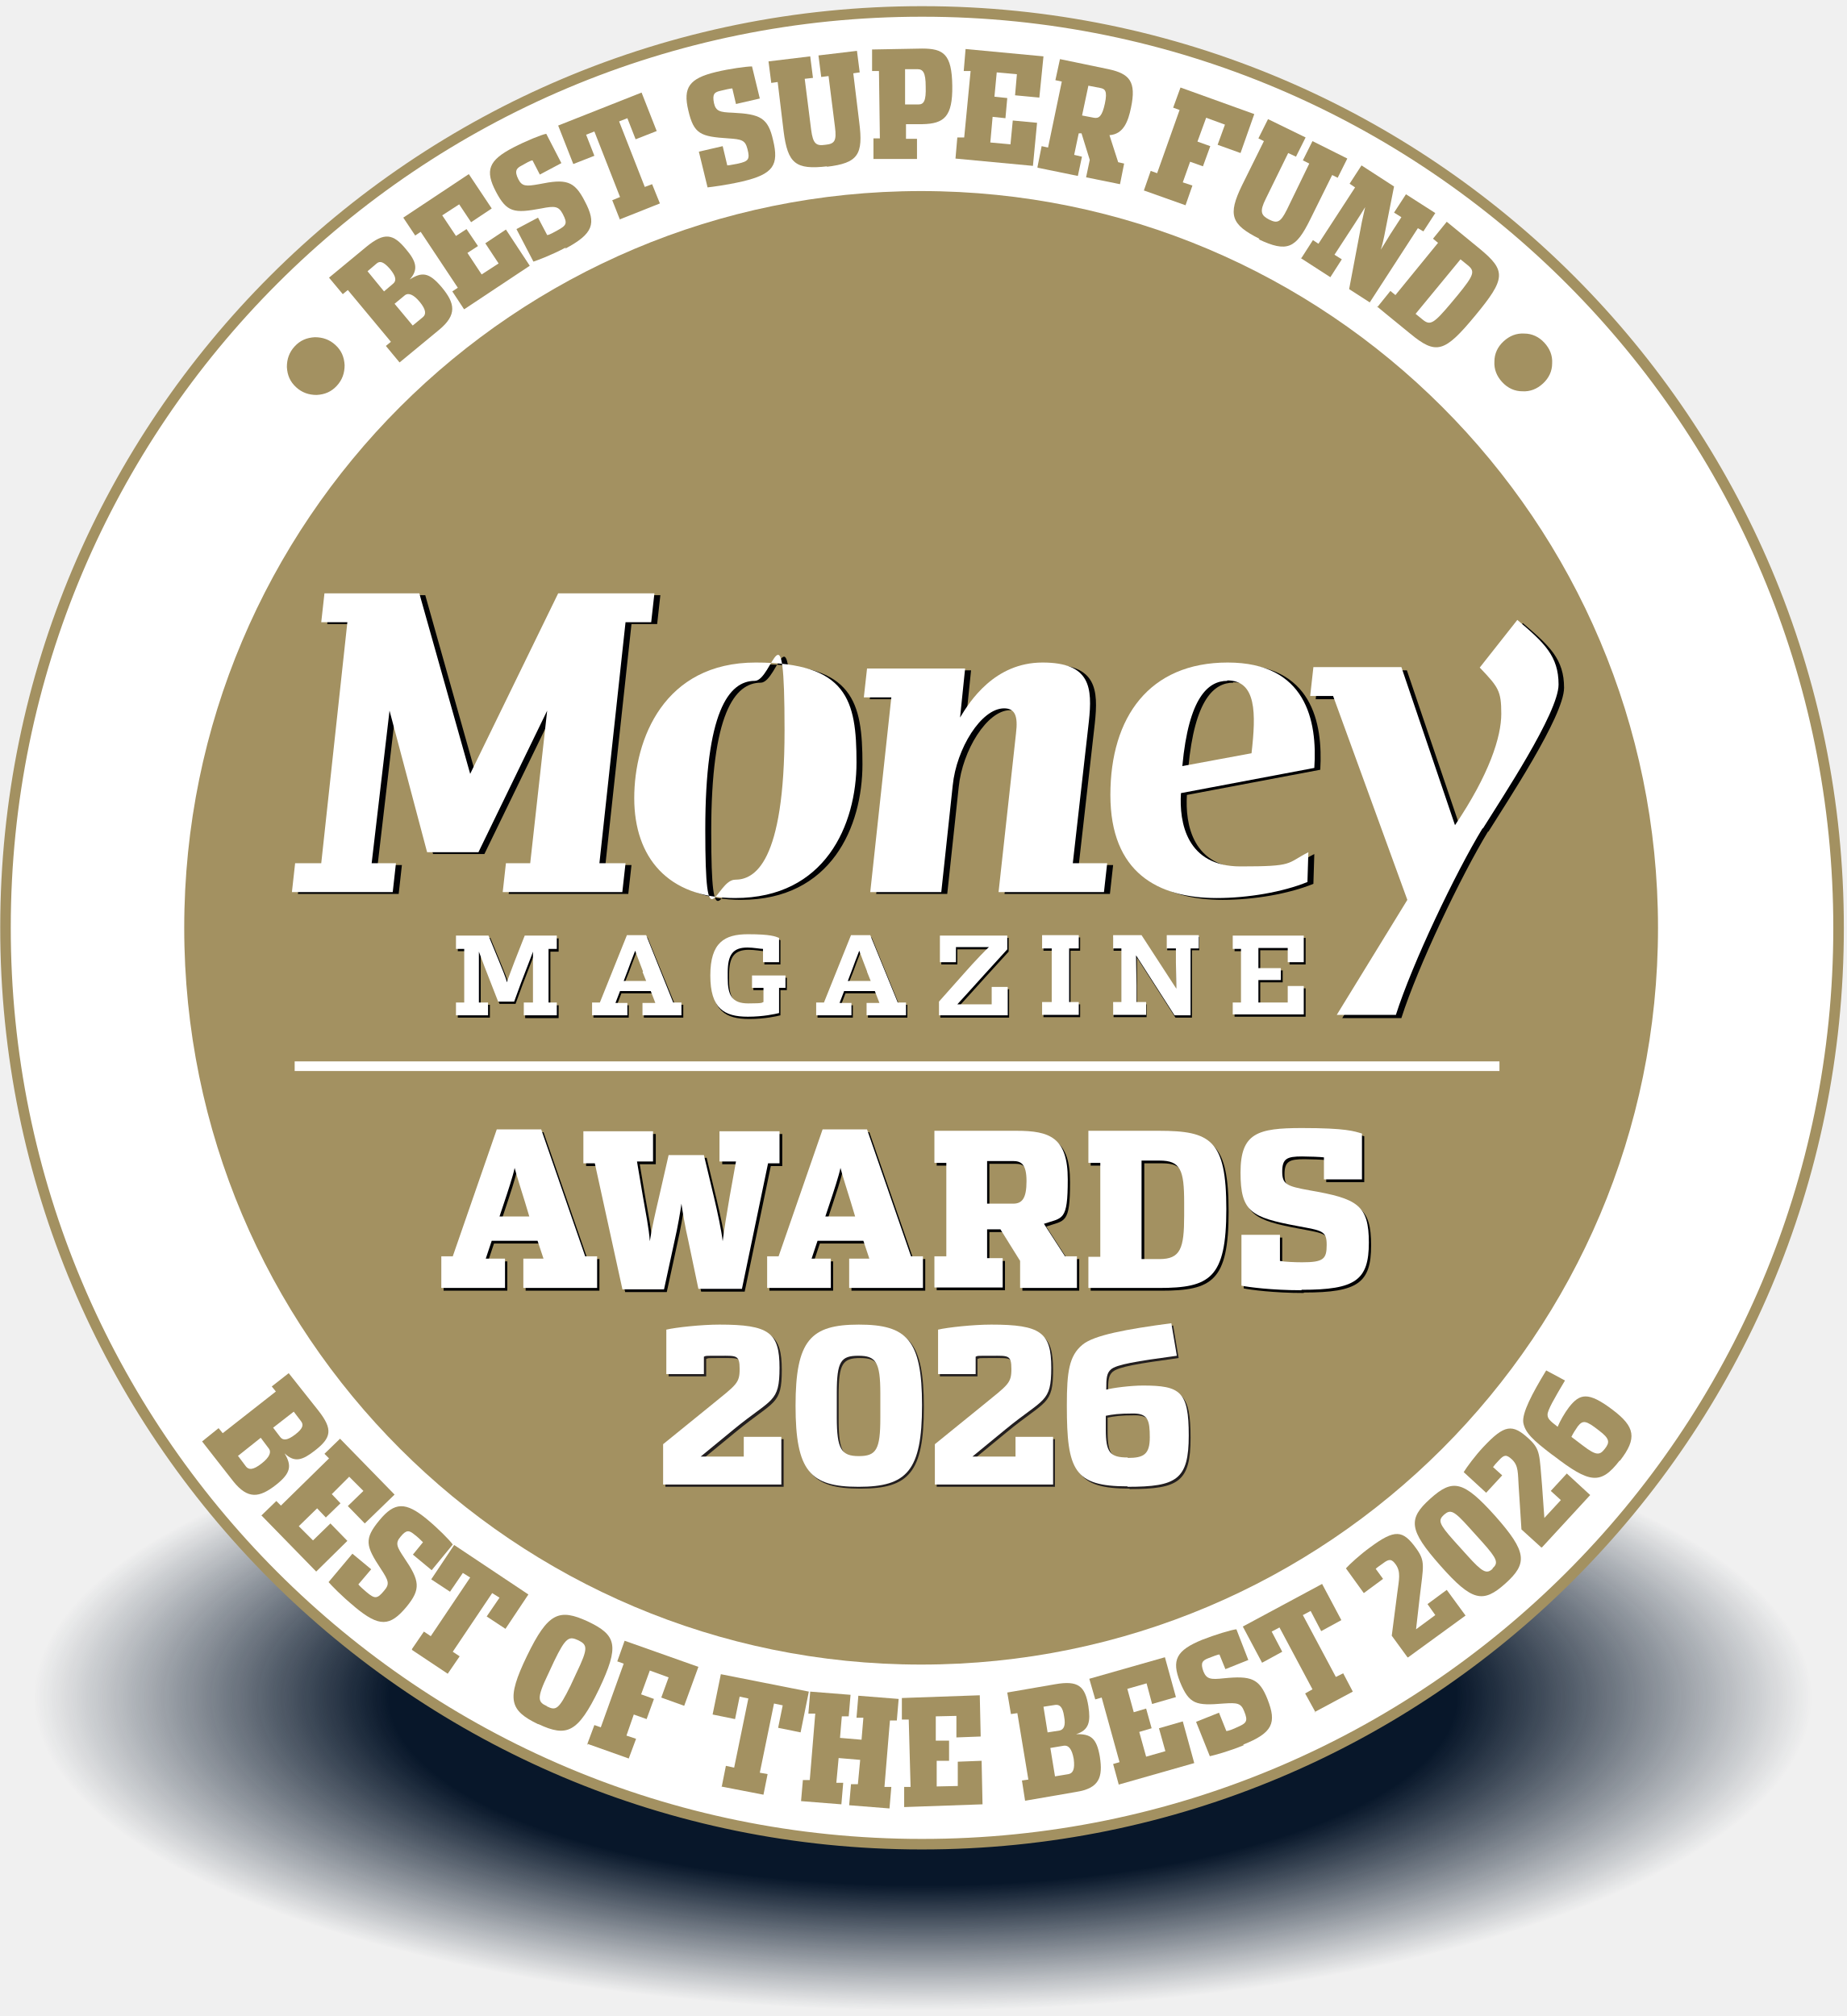
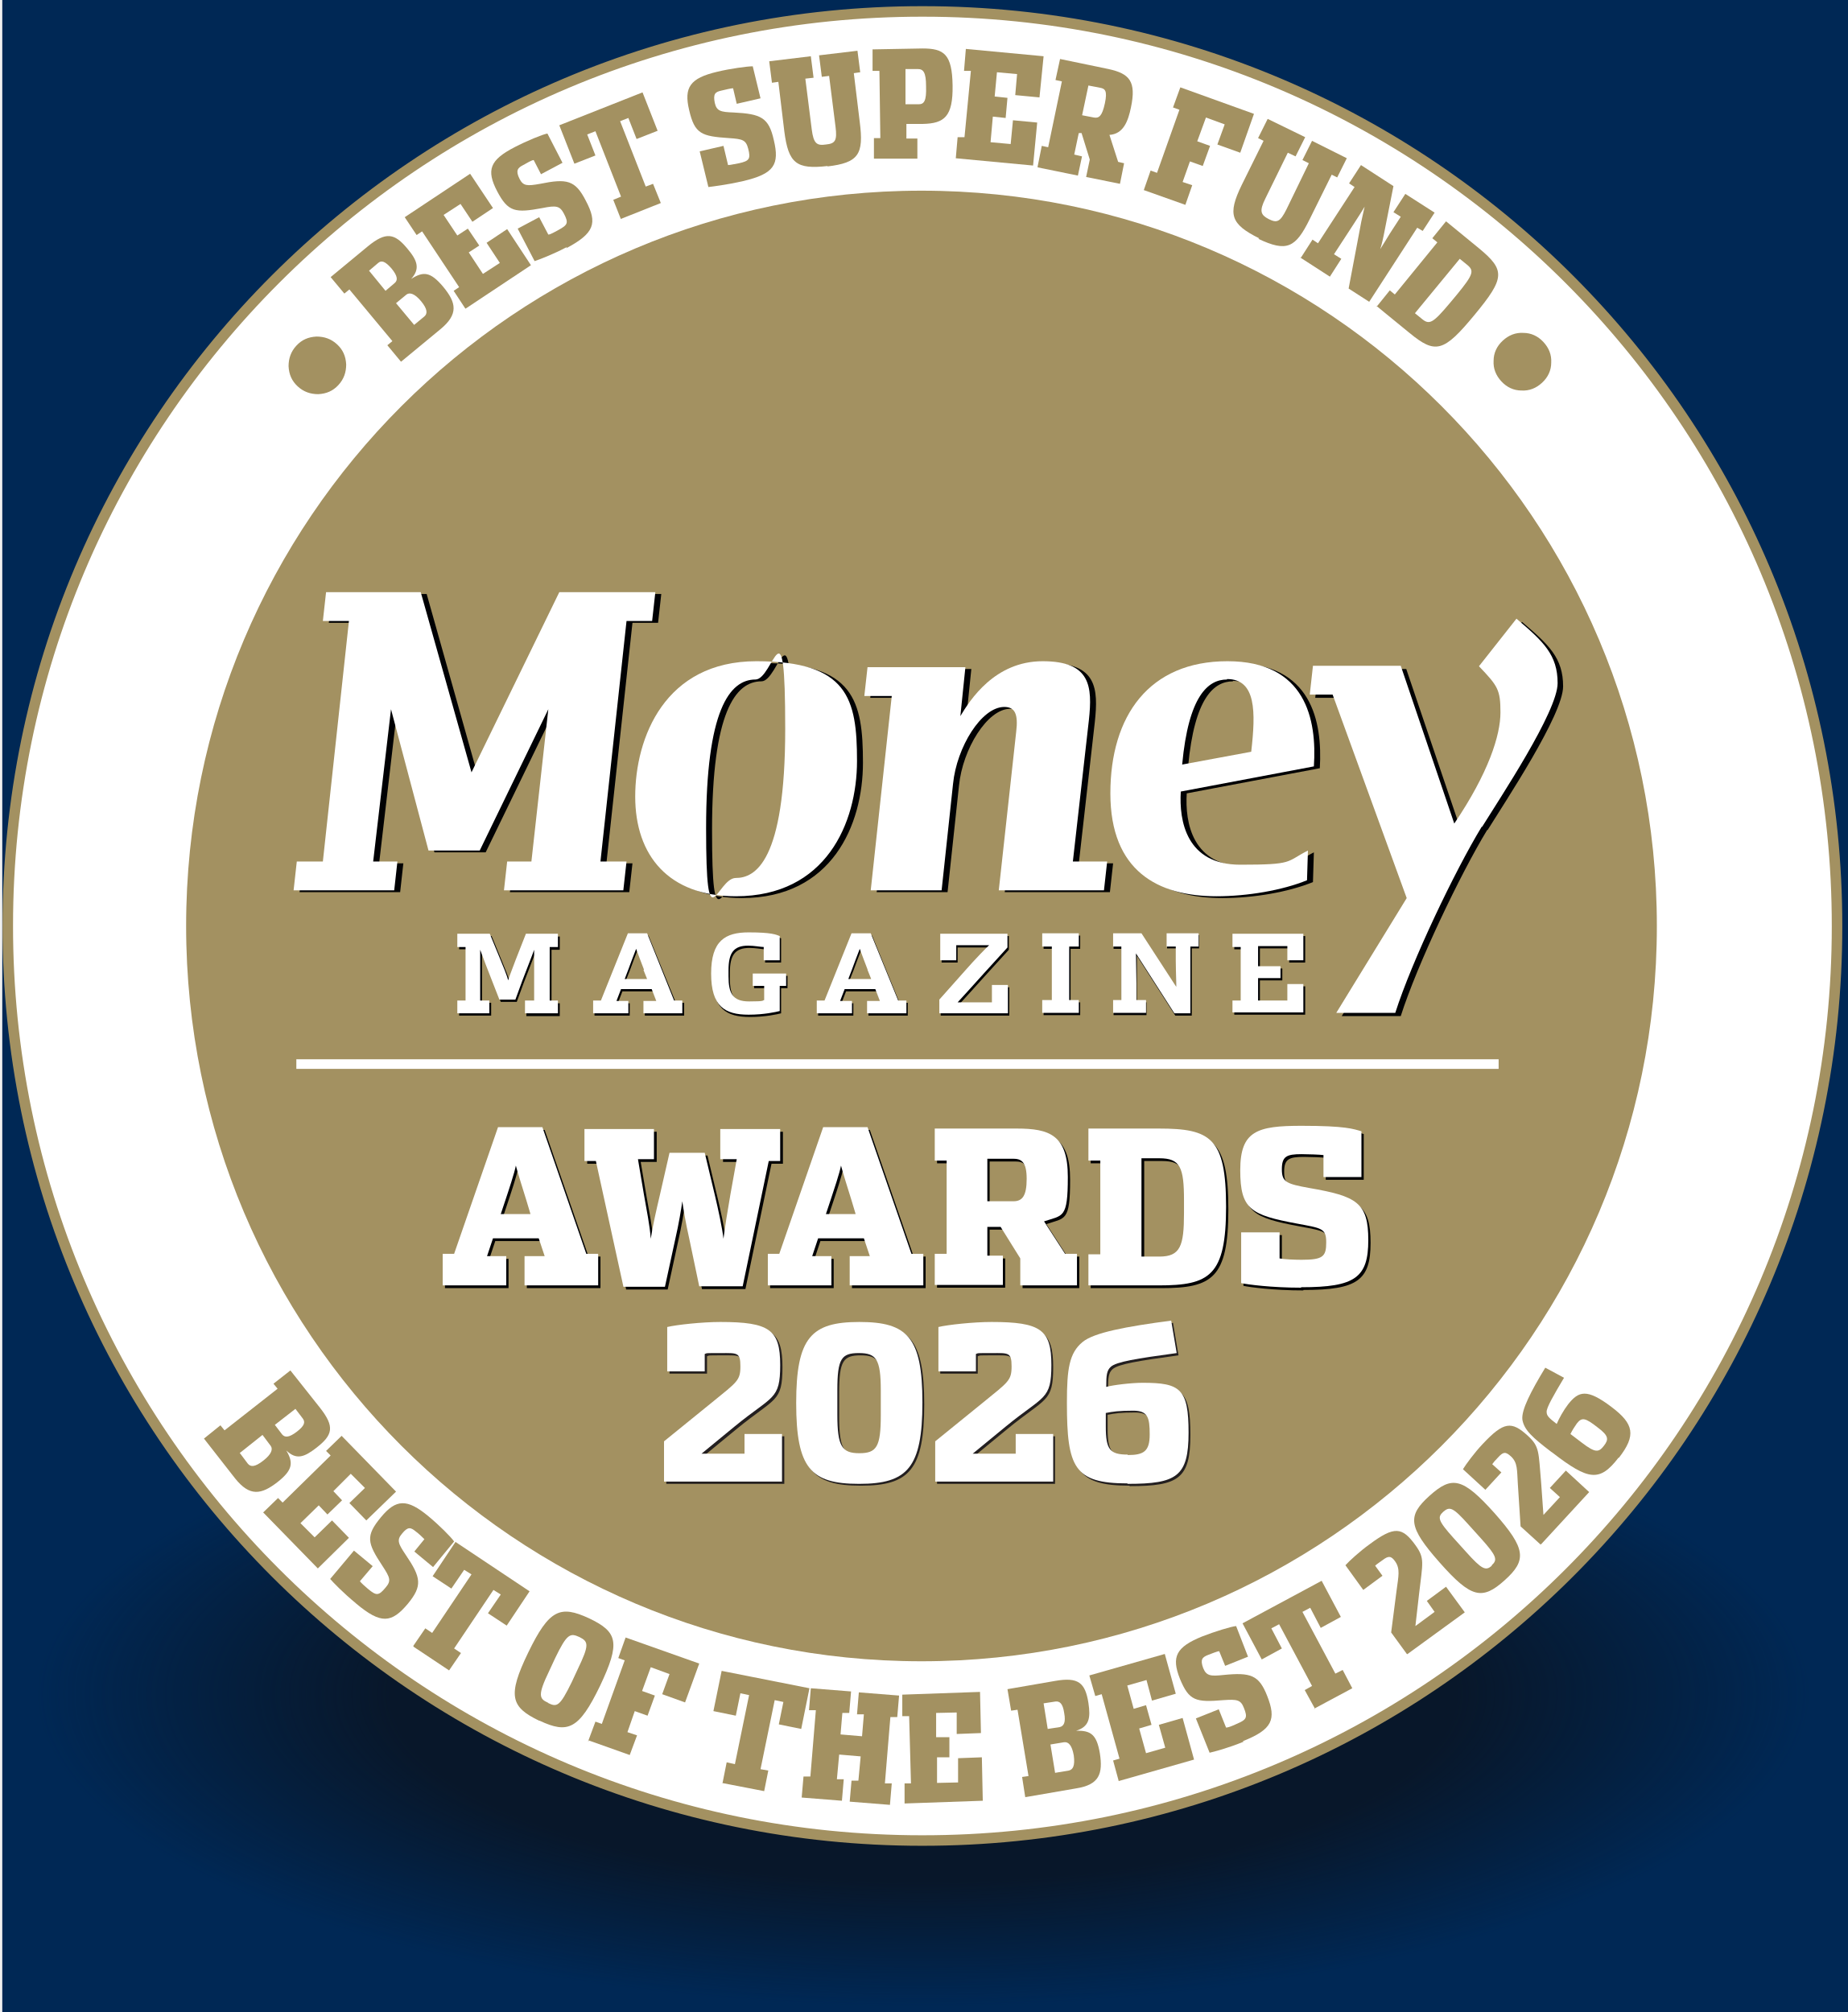
- <svg xmlns="http://www.w3.org/2000/svg" width="403" height="440" viewBox="0 0 403 440" fill="none">
-   <style>
-     /* Animate the element */
-     #iconshine {
-       transform: translate(0 0);
-       animation: moveIt 0.8s forwards;
-       animation-delay: 1s; /* wait 4 seconds before starting */
-     }
- 
-     @keyframes moveIt {
-       to {
-         transform: translate(400px, -400px);
-       }
-     }
-   </style>
+ <svg xmlns="http://www.w3.org/2000/svg" width="404" height="440" viewBox="0 0 403 440" fill="none">
  <defs>
    <radialGradient id="radial-gradient" cx="2.8" cy="25.5" fx="2.8" fy="25.5" r="1.8" gradientTransform="translate(-101 -598.5) scale(108 38)" gradientUnits="userSpaceOnUse">
      <stop offset=".6" stop-color="#08172a" />
      <stop offset="1" stop-color="#08172a" stop-opacity="0" />
    </radialGradient>
    <linearGradient id="shadow-gradient" x1="-316.9" y1="560.9" x2="-135" y2="560.9" gradientTransform="translate(227.1 -136.7)" gradientUnits="userSpaceOnUse">
      <stop offset=".1" stop-color="#fff" stop-opacity="0" />
      <stop offset=".5" stop-color="#fff" stop-opacity=".8" />
      <stop offset=".6" stop-color="#fff" stop-opacity=".8" />
      <stop offset=".9" stop-color="#fff" stop-opacity="0" />
    </linearGradient>
    <clipPath id="circleClip">
      <circle cx="200" cy="200" r="200" />
    </clipPath>
+     <mask id="icon01circleMask">
+       <rect width="200" height="200" fill="black" />
+       <circle cx="200" cy="200" r="198" fill="white" />
+     </mask>
  </defs>
+   <rect width="404" height="440" fill="#002855" />
  <g id="Shadow">
    <ellipse cx="199.6" cy="371.1" rx="199.6" ry="70.2" fill="url(#radial-gradient)" stroke-width="0" />
  </g>
  <path d="M401.2,202.6c0,110.5-89.6,200-200.1,199.9C90.6,402.5,1.1,312.9,1.2,202.4c0-110.5,89.6-200,200.1-199.9,110.5,0,200,89.7,199.9,200.1Z" fill="#fff" stroke="#a39161" stroke-width="2.3" />
  <path d="M361.8,202.5c0,88.8-72,160.8-160.8,160.8S40.2,291.3,40.2,202.5,112.2,41.7,201,41.7s160.8,72,160.8,160.8h0Z" fill="#a39161" stroke-width="0" />
  <path d="M64.3,232.7h262.9" fill="none" stroke="#fff" stroke-width="2.1" />
  <path d="M107.8,271.4l-1.3,3.9h4.2v6.4h-13.9v-6.9h2.5l9.6-27.7h9.7l9.6,27.7h2.6v6.9h-16.1v-6.4h4.4l-1.3-3.9h-10ZM116,266.1l-.9-3c-.7-2.3-1.9-6-2.3-7.6-.3,1.6-1.6,5.5-2.3,7.6l-1,3h6.5Z" fill="#000104" stroke-width="0" />
  <path d="M136.4,281.9l-6-27.4h-2.5v-7h15.2v6.6h-3.5l1.3,7.7c.6,3.4,1.3,6.9,1.5,9.7.4-2.7,1.2-6.2,2-9.6l2.1-9.2h7.7l2.2,9.2c.8,3.4,1.6,7.1,1.9,9.6.3-2.4.9-6.2,1.5-9.6l1.4-7.8h-3.6v-6.6h13.1v7h-2.5l-5.7,27.4h-9.5l-2.2-10.5c-.7-3-1.3-6.6-1.5-8.1-.2,1.5-.8,5.1-1.5,8.1l-2.3,10.6h-9.2.1Z" fill="#000104" stroke-width="0" />
  <path d="M178.9,271.4l-1.3,3.9h4.2v6.4h-13.9v-6.9h2.5l9.6-27.7h9.7l9.6,27.7h2.6v6.9h-16.1v-6.4h4.4l-1.3-3.9h-10ZM187.1,266.1l-.9-3c-.7-2.3-1.9-6-2.3-7.6-.3,1.6-1.6,5.5-2.3,7.6l-1,3h6.5Z" fill="#000104" stroke-width="0" />
  <path d="M204.4,281.7v-6.9h2.6v-20.4h-2.6v-7h17.9c7.2,0,11.2,1.4,11.2,10.6s-1.1,8.3-5.2,9.7l4.6,7.1h2.6v6.9h-12.4v-5.9l-4.3-6.9h-2.9v6.3h3.4v6.4h-14.9ZM215.9,263.3h5.7c1.9,0,2.9-1.1,2.9-4.9s-1.2-4.4-3-4.4h-5.6v9.3h0Z" fill="#000104" stroke-width="0" />
  <path d="M238,281.8v-6.9h2.6v-20.5h-2.6v-7h15.4c11.3,0,14.7,2,14.7,17.1s-3.6,17.2-14.7,17.2h-15.4ZM249.7,275.4h3.9c4.6,0,5.4-2.3,5.4-9.5v-2.8c0-7.2-.8-9.2-5.4-9.2h-3.9v21.5h0Z" fill="#000104" stroke-width="0" />
  <path d="M284.5,282.2c-6.5,0-11.7-.7-13.1-1v-11.1h8.4v5.7c.9.2,3.3.3,4.8.3,4.7,0,5.4-.7,5.4-3.8s-1-3.1-6.3-4.1c-10.2-1.9-12.5-3.1-12.5-11.7s3.7-9.7,13.4-9.7,11.4.7,13.1,1.2v10h-8.3v-4.8c-.7-.1-3.4-.2-4.8-.2-3.3,0-4.3.5-4.3,3.3s1,3.2,6,4.1c10.4,1.8,12.9,3.2,12.9,11.4s-2.9,10.3-14.6,10.3h-.1Z" fill="#000104" stroke-width="0" />
  <path d="M143.5,136.2h-5.7l-5.7,52.6h5.7l-.7,6.3h-26.1l.7-6.3h5.3l3.7-33.3-15,30.9h-11.2l-8.2-30.9-3.9,33.3h5.3l-.7,6.3h-22l.7-6.3h5.7l5.7-52.6h-5.7l.7-6.3h20.7l11.1,39.4,19.2-39.4h21l-.7,6.3h0Z" fill="#000104" stroke-width="0" />
  <path d="M161.7,196.4c-14.7,0-22-8.9-22-21.8s6.5-29.6,26.5-29.6,22,8.2,22,21.8-6.8,29.6-26.5,29.6h0ZM166,149c-5.7,0-10.8,6.8-10.8,32.5s2.3,10.9,6.5,10.9,10.8-3.5,10.8-32.6-2.6-10.8-6.5-10.8h0Z" fill="#000104" stroke-width="0" />
  <path d="M242.1,195.1h-22.9l3.8-34.6c.4-4-.3-5.5-2.6-5.5-5,0-10.4,8.8-11.2,16.8l-2.5,23.3h-15.5l4.6-42.5h-6l.7-6.3h21.4l-1.1,10.7c2.1-3.5,7.5-12,18-12s10.9,5.5,10.1,12.9l-3.5,30.9h7.5l-.7,6.3h-.1Z" fill="#000104" stroke-width="0" />
  <path d="M259,173.5c-.4,6.4,1.2,16,13,16s9.9-.6,14.8-3.1l-.2,6.5c-5.4,2.2-13,3.5-19.8,3.5-12.8,0-23.2-5.4-23.2-22.5s8.5-28.9,25.6-28.9,19.5,12.7,18.9,23l-29.1,5.5h0ZM269.1,149c-4.1,0-8.4,3.5-9.8,18.6l15.1-2.8c1-8.7,1.1-15.9-5.3-15.9h0Z" fill="#000104" stroke-width="0" />
  <path d="M324.7,181.5c-5.9,9.7-15.3,29.4-18.9,40.7h-12.9l15.4-25.1-16.2-44.5h-5l.7-6.3h19.2l11.7,34.5c7.5-11,10.1-19.3,10.1-24.3s-.5-5.8-4.7-10.1l8.2-10.4c5.9,5,9,7.9,9,14.1s-12.6,25.1-16.5,31.4h-.1Z" fill="#000104" stroke-width="0" />
  <path d="M142.2,135.8h-5.7l-5.7,52.6h5.7l-.7,6.3h-26.1l.7-6.3h5.3l3.7-33.3-15,30.9h-11.2l-8.2-30.9-3.9,33.3h5.3l-.7,6.3h-22l.7-6.3h5.7l5.7-52.6h-5.7l.7-6.3h20.7l11.1,39.4,19.2-39.4h21l-.7,6.3h0Z" fill="#fff" stroke-width="0" />
  <path d="M160.4,196c-14.7,0-22-8.9-22-21.8s6.5-29.6,26.5-29.6,22,8.2,22,21.8-6.8,29.6-26.5,29.6ZM164.7,148.6c-5.7,0-10.8,6.8-10.8,32.5s2.3,10.9,6.5,10.9,10.8-3.5,10.8-32.6-2.6-10.8-6.5-10.8Z" fill="#fff" stroke-width="0" />
  <path d="M240.8,194.7h-22.9l3.8-34.6c.5-4-.3-5.5-2.6-5.5-5,0-10.4,8.8-11.2,16.8l-2.5,23.3h-15.5l4.6-42.5h-6l.7-6.3h21.4l-1.1,10.7c2.1-3.5,7.5-12,18-12s10.9,5.5,10.1,12.9l-3.5,30.9h7.5l-.7,6.3h-.1Z" fill="#fff" stroke-width="0" />
  <path d="M257.7,173.1c-.4,6.4,1.2,16,13,16s9.9-.6,14.8-3.1l-.2,6.5c-5.4,2.2-13,3.5-19.8,3.5-12.8,0-23.2-5.5-23.2-22.5s8.5-28.9,25.6-28.9,19.6,12.7,18.9,23l-29.1,5.5h0ZM267.8,148.6c-4.1,0-8.4,3.5-9.8,18.6l15.1-2.8c1-8.7,1.1-15.9-5.3-15.9h0Z" fill="#fff" stroke-width="0" />
  <path d="M323.5,180.8c-5.9,9.7-15.3,29.4-18.9,40.7h-12.9l15.4-25.1-16.2-44.5h-5l.7-6.3h19.2l11.7,34.5c7.5-11.1,10.1-19.3,10.1-24.3s-.6-5.8-4.7-10.1l8.2-10.4c5.9,5,9,7.9,9,14.1s-12.6,25.1-16.5,31.4h-.1Z" fill="#fff" stroke-width="0" />
  <path d="M107.3,270.8l-1.3,3.9h4.2v6.4h-13.9v-6.9h2.5l9.6-27.7h9.7l9.6,27.7h2.6v6.9h-16.1v-6.4h4.4l-1.3-3.9h-10ZM115.5,265.5l-.9-3c-.7-2.3-1.9-6-2.3-7.6-.3,1.6-1.6,5.5-2.3,7.6l-1,3h6.5Z" fill="#fff" stroke-width="0" />
  <path d="M135.8,281.3l-6-27.4h-2.5v-7h15.2v6.6h-3.5l1.3,7.7c.6,3.4,1.3,6.9,1.5,9.7.4-2.7,1.2-6.2,2-9.6l2.1-9.2h7.7l2.2,9.2c.8,3.4,1.6,7.1,1.9,9.6.3-2.4.9-6.2,1.5-9.6l1.4-7.8h-3.6v-6.6h13.1v7h-2.5l-5.7,27.4h-9.5l-2.2-10.5c-.7-3-1.3-6.6-1.5-8.1-.2,1.5-.8,5.1-1.5,8.1l-2.3,10.6h-9.2.1Z" fill="#fff" stroke-width="0" />
  <path d="M178.4,270.8l-1.3,3.9h4.2v6.4h-13.9v-6.9h2.5l9.6-27.7h9.7l9.6,27.7h2.6v6.9h-16.1v-6.4h4.4l-1.3-3.9h-10ZM186.6,265.5l-.9-3c-.7-2.3-1.9-6-2.3-7.6-.3,1.6-1.6,5.5-2.3,7.6l-1,3h6.5Z" fill="#fff" stroke-width="0" />
  <path d="M203.9,281.1v-6.9h2.6v-20.4h-2.6v-7h17.9c7.2,0,11.2,1.4,11.2,10.6s-1.1,8.3-5.2,9.7l4.6,7.1h2.6v6.9h-12.4v-5.9l-4.3-6.9h-2.9v6.3h3.4v6.4h-14.9ZM215.4,262.7h5.7c1.9,0,2.9-1.1,2.9-4.9s-1.2-4.4-3-4.4h-5.6v9.3h0Z" fill="#fff" stroke-width="0" />
  <path d="M237.5,281.2v-6.9h2.6v-20.5h-2.6v-7h15.4c11.3,0,14.7,2,14.7,17.1s-3.6,17.2-14.7,17.2h-15.4ZM249.1,274.8h3.9c4.6,0,5.4-2.3,5.4-9.5v-2.8c0-7.2-.8-9.2-5.4-9.2h-3.9v21.5h0Z" fill="#fff" stroke-width="0" />
  <path d="M284,281.6c-6.5,0-11.7-.7-13.1-1v-11.1h8.4v5.7c.9.2,3.3.3,4.8.3,4.7,0,5.4-.7,5.4-3.8s-1-3.1-6.3-4.1c-10.2-1.9-12.5-3.1-12.5-11.7s3.7-9.7,13.4-9.7,11.4.7,13.1,1.2v10h-8.3v-4.8c-.7-.1-3.4-.2-4.8-.2-3.3,0-4.3.5-4.3,3.3s1,3.2,6,4.1c10.4,1.8,12.9,3.2,12.9,11.4s-2.9,10.3-14.6,10.3h-.1Z" fill="#fff" stroke-width="0" />
  <path d="M114.6,222.1v-2.8h2v-11.1c-.3.9-2,5.2-2.6,6.8l-1.5,4.1h-3.5l-1.5-4.1c-.6-1.5-2.3-5.9-2.6-6.8v11.1h2v2.8h-7v-2.8h1.8v-11.7h-1.8v-2.9h7.1l2.3,5.6c.4,1,1.6,3.8,1.7,4.6.2-.7,1.3-3.5,1.7-4.5l2.2-5.6h7v2.9h-1.8v11.7h1.8v2.8h-7.5.2Z" fill="#000104" stroke-width="0" />
  <path d="M140.5,222.1v-2.7h2.8l-1-2.6h-6.7l-1,2.6h2.6v2.7h-7.7v-2.8h1.7l5.9-14.7h4.2l6,14.7h1.8v2.8h-8.6ZM140.6,212.4c-.3-.7-1.5-4.1-1.7-4.6-.2.5-1.5,3.9-1.7,4.5l-.8,2h4.9l-.8-2h.1Z" fill="#000104" stroke-width="0" />
  <path d="M170.3,216.1v5.5c-.8.2-3.4.8-6.8.8-5.2,0-8.2-1.8-8.2-9s3.1-9,8.2-9,5.9.5,6.8.8v5.3h-3.5v-2.9c-.5,0-2.1-.3-3.4-.3-3.2,0-4.3,1.6-4.3,5.4v1.3c0,3.7,1,5.5,4.5,5.5s2.8-.2,3.3-.3v-3.1h-2.5v-2.7h7.3v2.7h-1.5,0Z" fill="#000104" stroke-width="0" />
  <path d="M189.4,222.1v-2.7h2.8l-1-2.6h-6.7l-1,2.6h2.6v2.7h-7.7v-2.8h1.7l5.9-14.7h4.2l6,14.7h1.8v2.8h-8.6ZM189.5,212.4c-.3-.7-1.5-4.1-1.7-4.6-.2.5-1.5,3.9-1.7,4.5l-.8,2h5l-.8-2h0Z" fill="#000104" stroke-width="0" />
  <path d="M205.2,222.1v-3l5.6-6.3c2-2.3,5.1-5.5,5.3-5.6h-7.2v3.3h-3.5v-5.8h14.7v3l-5.1,5.6c-1.9,2.1-5.4,6-5.8,6.4h7.5v-3.8h3.5v6.2h-15.1.1Z" fill="#000104" stroke-width="0" />
  <path d="M233.6,207.5v11.7h2.1v2.8h-8v-2.8h2.1v-11.7h-2.1v-2.9h8v2.9h-2.1Z" fill="#000104" stroke-width="0" />
  <path d="M260.1,207.5v14.6h-3.6l-8.4-13.1v10.2h2.1v2.8h-7.2v-2.8h1.8v-11.7h-1.8v-2.9h6.2l7.6,11.7c-.1-.6-.1-4.6-.1-5.8v-3.1h-2v-2.9h7v2.9h-1.8.2Z" fill="#000104" stroke-width="0" />
  <path d="M269.4,222.1v-2.8h1.8v-11.7h-1.8v-2.9h15.5v5.8h-3.5v-3.1h-6.4v4.4h4.9v2.6h-4.9v4.9h6.4v-3.6h3.5v6.2h-15.5v.2Z" fill="#000104" stroke-width="0" />
  <path d="M114.3,221.6v-2.8h2v-11.1c-.3.9-2,5.2-2.6,6.8l-1.5,4.1h-3.5l-1.6-4.1c-.6-1.5-2.3-5.9-2.6-6.8v11.1h2v2.8h-7v-2.8h1.8v-11.7h-1.8v-2.9h7.1l2.3,5.6c.4,1,1.6,3.8,1.7,4.6.2-.7,1.3-3.5,1.7-4.6l2.2-5.6h7v2.9h-1.8v11.7h1.8v2.8h-7.5.3Z" fill="#fff" stroke-width="0" />
  <path d="M140.2,221.6v-2.7h2.8l-1-2.6h-6.7l-1,2.6h2.6v2.7h-7.7v-2.8h1.7l5.9-14.7h4.2l5.9,14.7h1.8v2.8h-8.6.1ZM140.3,212c-.3-.7-1.5-4-1.7-4.5-.2.5-1.5,3.9-1.7,4.5l-.8,2.1h4.9l-.8-2h.1Z" fill="#fff" stroke-width="0" />
  <path d="M170,215.6v5.5c-.8.2-3.4.8-6.8.8-5.2,0-8.2-1.8-8.2-9s3.1-9,8.2-9,6,.5,6.8.8v5.3h-3.5v-2.9c-.6,0-2.1-.3-3.4-.3-3.2,0-4.3,1.6-4.3,5.4v1.3c0,3.7.9,5.5,4.5,5.5s2.8-.2,3.3-.3v-3.1h-2.5v-2.7h7.3v2.7h-1.5,0Z" fill="#fff" stroke-width="0" />
  <path d="M189.1,221.6v-2.7h2.8l-1-2.6h-6.7l-1,2.6h2.6v2.7h-7.7v-2.8h1.7l5.9-14.7h4.2l6,14.7h1.8v2.8h-8.6ZM189.2,212c-.3-.7-1.5-4-1.7-4.5-.2.5-1.5,3.9-1.7,4.5l-.8,2.1h5l-.8-2h0Z" fill="#fff" stroke-width="0" />
  <path d="M204.9,221.6v-3l5.6-6.3c2-2.3,5.1-5.5,5.3-5.6h-7.2v3.3h-3.5v-5.8h14.7v3l-5.1,5.6c-1.9,2.1-5.4,6-5.8,6.4h7.5v-3.8h3.5v6.2h-15.1.1Z" fill="#fff" stroke-width="0" />
  <path d="M233.3,207v11.7h2.1v2.8h-8v-2.8h2.1v-11.7h-2.1v-2.9h8v2.9h-2.1Z" fill="#fff" stroke-width="0" />
  <path d="M259.8,207v14.6h-3.5l-8.4-13.1c0,.6.1,5.7.1,6.6v3.6h2.1v2.8h-7.2v-2.8h1.8v-11.7h-1.8v-2.9h6.2l7.6,11.7c0-.6-.1-4.6-.1-5.8v-3h-2v-2.9h7v2.9h-1.8Z" fill="#fff" stroke-width="0" />
  <path d="M269,221.6v-2.8h1.8v-11.7h-1.8v-2.9h15.5v5.8h-3.5v-3.1h-6.4v4.4h4.9v2.6h-4.9v4.9h6.4v-3.6h3.5v6.2h-15.5v.2Z" fill="#fff" stroke-width="0" />
  <path d="M145.2,324.4v-8.7l10.6-8.6c5.4-4.4,6.1-4.7,6.1-7.8s-.7-2.9-4.3-2.9-2.9,0-3.5.2v3.8h-8.2v-9.7c2.1-.5,7.7-1.1,11.6-1.1,10.8,0,13.1,1.7,13.1,9.4s-1.6,6.6-9.9,13.4l-7.3,6h9.4v-4.3h8.2v10.4h-25.8Z" fill="#231f20" stroke-width="0" />
  <path d="M187.7,324.9c-10.5,0-13.7-3.4-13.7-17.7s3.3-17.7,13.8-17.7,13.8,3.3,13.8,17.6-3.3,17.8-13.8,17.8h-.1ZM187.8,318.3c3.8,0,4.7-1.4,4.7-8.3v-5.4c0-6.9-1-8.2-4.8-8.2s-4.7,1.2-4.7,8.1v5.4c0,6.9,1,8.4,4.8,8.4h0Z" fill="#231f20" stroke-width="0" />
  <path d="M204.4,324.4v-8.7l10.6-8.6c5.4-4.4,6.1-4.7,6.1-7.8s-.7-2.9-4.3-2.9-2.9,0-3.5.2v3.8h-8.2v-9.7c2.1-.5,7.7-1.1,11.6-1.1,10.8,0,13.1,1.7,13.1,9.4s-1.6,6.6-9.9,13.4l-7.3,6h9.4v-4.3h8.2v10.4h-25.8Z" fill="#231f20" stroke-width="0" />
  <path d="M246.5,324.9c-11.6,0-13.2-3.5-13.2-17.5v-.3c0-7.2.5-10.7,3.4-13.1,2.5-2.1,9.6-3.4,19.3-4.7l1.2,7.1c-8.8,1.2-13.1,1.9-14.4,3-.9.8-1,1.9-1,4.2v.2c1.4-.4,5.4-.9,8-.9,8.2,0,10,1.3,10,10.9s-2.6,11.2-13.3,11.2h0ZM246.5,318.6c3.5,0,4.8-.8,4.8-4.5s-.4-5.2-3.6-5.2-4.5.2-6,.5v3c0,5,.9,6.1,4.8,6.1h0Z" fill="#231f20" stroke-width="0" />
  <path d="M144.7,323.9v-8.7l10.6-8.6c5.4-4.4,6.1-4.7,6.1-7.8s-.7-2.9-4.3-2.9-2.9,0-3.5.2v3.8h-8.2v-9.7c2.1-.5,7.7-1.1,11.6-1.1,10.8,0,13.1,1.7,13.1,9.4s-1.6,6.6-9.9,13.4l-7.3,6h9.4v-4.3h8.2v10.4h-25.8Z" fill="#fff" stroke-width="0" />
  <path d="M187.3,324.5c-10.5,0-13.7-3.4-13.7-17.7s3.3-17.7,13.8-17.7,13.8,3.3,13.8,17.6-3.3,17.8-13.8,17.8h-.1ZM187.4,317.8c3.8,0,4.7-1.4,4.7-8.3v-5.4c0-6.9-1-8.2-4.8-8.2s-4.7,1.2-4.7,8.1v5.4c0,6.9,1,8.4,4.8,8.4h0Z" fill="#fff" stroke-width="0" />
  <path d="M204,323.9v-8.7l10.6-8.6c5.4-4.4,6.1-4.7,6.1-7.8s-.7-2.9-4.3-2.9-2.9,0-3.5.2v3.8h-8.2v-9.7c2.1-.5,7.7-1.1,11.6-1.1,10.8,0,13.1,1.7,13.1,9.4s-1.6,6.6-9.9,13.4l-7.3,6h9.4v-4.3h8.2v10.4h-25.8Z" fill="#fff" stroke-width="0" />
  <path d="M246,324.4c-11.6,0-13.2-3.5-13.2-17.5v-.3c0-7.2.5-10.7,3.4-13.1,2.5-2.1,9.6-3.4,19.4-4.7l1.2,7.1c-8.8,1.2-13.2,1.9-14.4,3-.9.8-1,1.9-1,4.2v.2c1.4-.4,5.4-.9,8-.9,8.2,0,10,1.3,10,10.9s-2.6,11.2-13.3,11.2h0ZM246.1,318.2c3.5,0,4.8-.8,4.8-4.5s-.4-5.2-3.6-5.2-4.5.2-6,.5v3c0,5,.9,6.1,4.8,6.1h0Z" fill="#fff" stroke-width="0" />
  <path d="M64.6,84.5c-1.3-1.2-1.9-2.6-2-4.4,0-1.7.5-3.2,1.7-4.5s2.6-1.9,4.4-2c1.7,0,3.2.5,4.5,1.7s1.9,2.6,2,4.4c0,1.7-.5,3.2-1.7,4.5s-2.6,1.9-4.4,2c-1.7,0-3.2-.5-4.5-1.7Z" fill="#a39161" stroke-width="0" />
  <path d="M87.1,79l-2.9-3.5,1.1-.9-9.4-11.3-1.1.9-3-3.6,8.1-6.7c4-3.3,5.9-2.9,8.7.5,2.2,2.6,2.8,4.4.8,6.6,2.7-1.7,4.2-1.6,7,1.7,2.9,3.5,3.4,6-.6,9.3l-8.6,7.1h0ZM83.8,63.6l2-1.7c.7-.6.7-1.5-.7-3.2-1.4-1.6-2.2-1.8-2.9-1.2l-2,1.7,3.6,4.4h0ZM90,71.1l2.3-1.9c.7-.6.7-1.6-.7-3.3s-2.5-2-3.2-1.5l-2.3,1.9,4,4.8h-.1Z" fill="#a39161" stroke-width="0" />
  <path d="M101.2,67.4l-2.5-3.8,1.2-.8-8.1-12.2-1.2.8-2.6-3.9,14.3-9.5,5,7.5-4.5,3-2.6-3.9-3.7,2.4,3,4.5,2.3-1.5,2.5,3.7-2.3,1.5,3.1,4.7,3.7-2.4-2.9-4.4,4.5-3,5.2,7.9-14.3,9.5h0Z" fill="#a39161" stroke-width="0" />
  <path d="M123.5,54c-3.2,1.7-6.2,2.8-7.1,3.1l-3.7-7.1,4.7-2.5,2,3.8c.5,0,1.6-.7,2.2-1,2-1.1,2.3-1.5,1.2-3.6-.9-1.7-1.7-1.8-4.7-1.2-5.9,1.1-7.5.9-9.9-3.7-2.4-4.6-1.6-6.8,3.8-9.6,2.7-1.4,6.1-2.8,7.2-3l3.3,6.4-4.7,2.5-1.6-3.1c-.4,0-1.6.7-2.3,1.1-1.2.6-1.7,1.2-.8,3,.8,1.6,1.7,1.6,4.5,1.1,5.9-1.2,7.7-.8,10,3.7,2.6,4.9,1.9,7.1-4.3,10.4h0l.2-.3Z" fill="#a39161" stroke-width="0" />
  <path d="M135.3,48l-1.7-4.3,1.7-.7-5.6-14.3-1.8.7,1.8,4.6-4.6,1.8-3.3-8.4,18.2-7.2,3.3,8.4-4.6,1.8-1.8-4.6-1.8.7,5.6,14.3,1.6-.6,1.7,4.2-8.8,3.5h.1Z" fill="#a39161" stroke-width="0" />
  <path d="M162,39.6c-3.5.8-6.7,1.2-7.6,1.3l-1.9-7.8,5.2-1.2,1,4.2c.5,0,1.7-.3,2.4-.4,2.2-.5,2.6-.9,2-3.2-.5-1.9-1.2-2.1-4.2-2.3-6-.4-7.5-.9-8.7-6.1-1.2-5,.2-7,6.1-8.4,2.9-.7,6.6-1.2,7.8-1.2l1.7,7-5.2,1.2-.8-3.4c-.4,0-1.7.3-2.5.5-1.4.3-1.9.7-1.5,2.7.4,1.8,1.3,2,4.1,2.1,6,.3,7.7,1.1,8.8,6,1.3,5.4.1,7.4-6.7,9h0Z" fill="#a39161" stroke-width="0" />
  <path d="M180.5,36.3c-6.9.8-8.6-.6-9.5-7.6l-1.3-10.8-1.4.2-.6-4.7,9.1-1.1.6,4.7-1.8.2,1.4,11.1c.4,3.1,1.1,3.6,3.1,3.3,2-.2,2.5-.8,2.1-3.9l-1.4-11.1-1.6.2-.6-4.7,8.4-1,.6,4.7-1.4.2,1.3,10.7c.9,7-.2,8.9-7.1,9.7h0Z" fill="#a39161" stroke-width="0" />
  <path d="M190.6,34.8v-4.6h1.4l-.2-14.7h-1.5v-4.7l10.9-.2c4.7,0,6.5,1.2,6.6,8.1.1,6.8-1.8,8.3-6.5,8.4h-3.6v3.2h2.4v4.4h-9.7.2ZM197.7,22.8h2.7c1.2,0,1.7-.8,1.6-3.9,0-3.1-.6-3.8-1.8-3.8h-2.7v7.7h.2Z" fill="#a39161" stroke-width="0" />
  <path d="M208.5,34.6l.4-4.6h1.5c0,.1,1.4-14.5,1.4-14.5h-1.5c0-.1.4-4.8.4-4.8l17,1.6-.9,9-5.3-.5.4-4.6-4.4-.4-.5,5.3,2.8.3-.4,4.4-2.8-.3-.5,5.6,4.4.4.5-5.2,5.3.5-.9,9.4-17-1.6h.1Z" fill="#a39161" stroke-width="0" />
  <path d="M226.4,36.4l.9-4.5,1.4.3,3-14.4-1.4-.3,1-4.6,10.6,2.2c4.6,1,6.1,2.7,4.9,8.4-.6,2.9-1.6,5.8-4.7,6l1.9,5.9,1.3.3-.9,4.5-7.4-1.5.8-3.8-1.8-5.8h-.6c0-.1-1,4.7-1,4.7l1.7.4-.9,4.2-8.8-1.8h0v-.2ZM236.1,25.2l2.6.5c1.1.2,1.8-.3,2.4-3.1.6-2.8,0-3.2-1-3.4l-2.6-.5-1.4,6.6h0Z" fill="#a39161" stroke-width="0" />
  <path d="M249.6,41.6l1.5-4.3,1.4.5,4.9-13.8-1.4-.5,1.6-4.4,16.1,5.8-3,8.5-5-1.8,1.6-4.4-4.1-1.5-1.9,5.2,2.8,1-1.6,4.4-2.8-1-1.6,4.5,2.1.7-1.5,4.3-9-3.2h-.1Z" fill="#a39161" stroke-width="0" />
  <path d="M274.8,52.1c-6.2-3.1-6.9-5.2-3.8-11.6l4.8-9.7-1.2-.6,2.1-4.2,8.2,4-2.1,4.2-1.7-.8-4.9,10c-1.4,2.8-1,3.6.7,4.5,1.8.9,2.5.7,3.9-2.1l4.9-10.1-1.4-.7,2.1-4.2,7.6,3.8-2.1,4.2-1.2-.6-4.8,9.7c-3.1,6.3-5,7.3-11.3,4.3h.2Z" fill="#a39161" stroke-width="0" />
  <path d="M284,56.3l2.5-3.9,1.2.8,8-12.3-1.2-.8,2.6-4,7.1,4.6-1.9,9.6c-.3,1.6-.7,3.4-1,4.2.4-.6,1.3-2.1,2.1-3.4l2.4-3.7-1.6-1,2.6-4,6.4,4.1-2.6,4-1.2-.7-10.5,16.2-4.5-2.9,2.5-13.2c.3-1.8.8-3.7,1-4.7-.5.8-1.4,2.3-2.4,3.8l-4.3,6.6,1.6,1-2.5,3.9-6.5-4.2h.2Z" fill="#a39161" stroke-width="0" />
  <path d="M300.5,67.1l2.9-3.6,1.1.9,9.3-11.4-1.1-.9,3-3.7,7.2,5.9c5.8,4.8,5.7,6.5-1,14.6-6.7,8.1-8.5,8.6-14.2,3.9-5.3-4.3-6.7-5.5-7.2-5.9v.2ZM308.9,68.5l1.6,1.3c1.6,1.3,2.4.8,6.1-3.6l1.5-1.8c3.6-4.4,3.8-5.2,2.2-6.5l-1.6-1.3-9.8,11.9h0Z" fill="#a39161" stroke-width="0" />
  <path d="M328.1,74.5c1.3-1.2,2.8-1.8,4.5-1.7,1.7,0,3.2.7,4.4,2,1.2,1.3,1.8,2.8,1.7,4.5,0,1.7-.7,3.2-2,4.4-1.3,1.2-2.8,1.8-4.5,1.7-1.7,0-3.2-.7-4.4-2-1.2-1.3-1.8-2.8-1.7-4.5,0-1.7.7-3.2,2-4.4h0Z" fill="#a39161" stroke-width="0" />
  <path d="M44.1,314.6l3.6-2.9.9,1.1,11.6-9.1-.9-1.1,3.7-2.9,6.5,8.2c3.2,4.1,2.8,5.9-.8,8.7-2.7,2.1-4.4,2.7-6.6.6,1.6,2.7,1.4,4.3-1.9,6.9-3.6,2.8-6.1,3.2-9.3-.8l-6.8-8.7h0ZM51.9,317.7l1.8,2.4c.6.7,1.5.8,3.4-.7,1.8-1.4,2.1-2.5,1.6-3.2l-1.8-2.4-4.9,3.9h0ZM59.6,311.6l1.6,2.1c.6.7,1.5.7,3.2-.6,1.7-1.3,1.9-2.1,1.3-2.9l-1.6-2.1-4.5,3.5h0Z" fill="#a39161" stroke-width="0" />
  <path d="M57,330.8l3.3-3.2,1,1,10.5-10.3-1-1,3.4-3.3,11.9,12.2-6.5,6.3-3.7-3.8,3.4-3.3-3.1-3.1-3.8,3.8,1.9,2-3.2,3.1-1.9-2-4,3.9,3.1,3.1,3.8-3.7,3.7,3.8-6.8,6.7-11.9-12.2h-.1Z" fill="#a39161" stroke-width="0" />
  <path d="M77.3,350.6c-2.8-2.3-5-4.6-5.6-5.3l5.2-6.2,4.1,3.4-2.8,3.3c.3.4,1.2,1.2,1.8,1.7,1.8,1.5,2.3,1.5,3.8-.3,1.3-1.5,1-2.2-.7-4.8-3.3-5-3.7-6.5-.3-10.6,3.3-4,5.7-4.1,10.4-.2,2.3,1.9,4.9,4.5,5.6,5.5l-4.6,5.6-4.1-3.4,2.2-2.7c-.3-.3-1.2-1.2-1.9-1.7-1.1-.9-1.7-1.1-3,.5-1.2,1.4-.8,2.2.8,4.6,3.4,5,3.7,6.8.5,10.7-3.6,4.3-5.9,4.5-11.3,0h0Z" fill="#a39161" stroke-width="0" />
  <path d="M89.9,359.9l2.6-3.8,1.5,1,8.6-12.8-1.6-1-2.8,4.1-4.1-2.7,5-7.5,16.2,10.8-5,7.5-4.1-2.7,2.8-4.1-1.6-1-8.6,12.8,1.5,1-2.6,3.8-7.8-5.2h0v-.2Z" fill="#a39161" stroke-width="0" />
  <path d="M117.4,376.3c-6.2-3-7-5.4-2.4-14.9s7-10.4,13.3-7.5c6.3,3,6.9,5.3,2.4,14.8-4.6,9.5-7,10.5-13.2,7.6h0ZM119.3,372.4c2,1,2.6.8,5.2-4.5l1.3-2.8c2.6-5.4,2.4-6.1.4-7.1-2-.9-2.7-.8-5.3,4.6l-1.3,2.8c-2.6,5.4-2.2,6.1-.2,7h0Z" fill="#a39161" stroke-width="0" />
  <path d="M128.1,380.8l1.6-4.3,1.4.5,5-13.9-1.4-.5,1.6-4.5,16.1,5.7-3.1,8.5-5-1.8,1.6-4.4-4.1-1.5-1.9,5.2,2.8,1-1.6,4.4-2.8-1-1.6,4.6,2.1.7-1.6,4.3-9-3.2h0v.2Z" fill="#a39161" stroke-width="0" />
  <path d="M157.5,389.9l.9-4.5,1.8.4,3.1-15.1-1.9-.4-1,4.9-4.9-1,1.8-8.8,19.2,3.8-1.8,8.9-4.9-1,1-4.9-1.9-.4-3.1,15.1,1.7.3-.9,4.5-9.3-1.8h.2Z" fill="#a39161" stroke-width="0" />
  <path d="M174.8,393.1l.4-4.6h1.5c0,.1,1.2-14.5,1.2-14.5h-1.5c0-.1.4-4.8.4-4.8l8.8.7-.4,4.7h-1.5c0-.1-.4,4.7-.4,4.7l4.7.4.4-4.8h-1.5c0-.1.4-4.8.4-4.8l8.8.7-.4,4.7h-1.5c0-.1-1.2,14.5-1.2,14.5h1.5c0,.1-.4,4.7-.4,4.7l-8.8-.7.4-4.6h1.5c0,.1.5-5.3.5-5.3l-4.7-.4-.5,5.4h1.5c0,.1-.4,4.7-.4,4.7l-8.8-.7h0Z" fill="#a39161" stroke-width="0" />
  <path d="M197.3,394.6v-4.6c-.1,0,1.4,0,1.4,0l-.4-14.7h-1.5v-4.7c-.1,0,17-.6,17-.6l.2,9-5.3.2v-4.7c-.1,0-4.5.1-4.5.1v5.3h2.9v4.4c.1,0-2.7,0-2.7,0v5.6c.1,0,4.6-.1,4.6-.1v-5.3c-.1,0,5.2-.2,5.2-.2l.2,9.5-17.1.6h0v.2Z" fill="#a39161" stroke-width="0" />
  <path d="M223.7,393.1l-.7-4.5,1.4-.2-2.4-14.5-1.4.2-.8-4.7,10.4-1.8c5.1-.9,6.6.4,7.3,4.8.5,3.3.2,5.2-2.7,6.1,3.2-.1,4.5.8,5.2,4.9.7,4.5-.1,6.9-5.2,7.7l-11,1.9h-.1ZM228.6,378.1l2.6-.4c.9-.2,1.4-1,1-3.1-.3-2.1-1-2.6-1.9-2.5l-2.6.4.9,5.6h0ZM230.2,387.7l3-.5c.9-.2,1.4-1,1.1-3.3-.4-2.3-1.2-3-2.1-2.9l-3,.5,1,6.1h0Z" fill="#a39161" stroke-width="0" />
  <path d="M244.1,389.4l-1.2-4.4,1.4-.4-3.9-14.1-1.4.4-1.3-4.5,16.5-4.7,2.4,8.7-5.2,1.5-1.2-4.5-4.2,1.2,1.4,5.1,2.7-.8,1.2,4.3-2.7.8,1.5,5.4,4.2-1.2-1.4-5,5.2-1.5,2.5,9.1-16.5,4.7h0Z" fill="#a39161" stroke-width="0" />
  <path d="M271.4,380.9c-3.4,1.4-6.5,2.2-7.4,2.4l-3-7.5,5-2,1.6,4c.5,0,1.7-.5,2.3-.8,2.1-.9,2.5-1.3,1.6-3.5-.7-1.8-1.5-1.9-4.5-1.7-6,.5-7.5.2-9.5-4.7-1.9-4.8-.8-6.9,4.8-9.2,2.8-1.1,6.4-2.2,7.5-2.3l2.6,6.7-5,2-1.3-3.2c-.4,0-1.6.5-2.4.8-1.3.5-1.8,1-1.1,2.9.7,1.7,1.6,1.8,4.4,1.5,6-.6,7.8,0,9.6,4.6,2,5.1,1.2,7.3-5.4,9.9h.2Z" fill="#a39161" stroke-width="0" />
  <path d="M287,373.6l-2.2-4,1.6-.9-7.2-13.5-1.7.9,2.3,4.4-4.4,2.4-4.2-7.9,17.3-9.3,4.2,7.9-4.4,2.4-2.3-4.4-1.7.9,7.2,13.5,1.6-.8,2.1,4-8.4,4.5h.2Z" fill="#a39161" stroke-width="0" />
  <path d="M307.2,361.8l-3.5-4.8,1.2-9.3c.4-3,.8-4.6-.3-6.2-.9-1.3-1.5-1.3-2.8-.3-.7.5-1.3.9-1.6,1.2l1.6,2.2-4.2,3.1-3.9-5.4c.8-.9,3.2-3.1,5.3-4.6,5.4-4,7.1-3.8,10,.2,2.1,2.9,1.6,3.8.8,10.7l-.8,7,4.2-3.1-1.7-2.4,4.2-3.1,4.1,5.6-12.5,9.1h-.1Z" fill="#a39161" stroke-width="0" />
  <path d="M328.5,345.6c-4.9,4.4-7.3,3.9-14.2-3.9-6.9-7.8-7.1-10.2-2.2-14.6s7.2-4,14.2,3.8c6.9,7.8,7.1,10.3,2.2,14.7ZM325.7,342.3c1.3-1.2,1.1-2-2.3-5.8l-2.8-3.1c-3.4-3.8-4.1-4-5.5-2.8-1.3,1.2-1.2,1.9,2.2,5.7l2.8,3.1c3.4,3.8,4.3,4.2,5.6,3h0Z" fill="#a39161" stroke-width="0" />
  <path d="M336.4,337.8l-4.4-4-.6-9.3c-.2-3,0-4.6-1.5-6-1.2-1.1-1.7-1-2.8.2-.6.6-1.1,1.2-1.3,1.5l2,1.8-3.5,3.8-4.9-4.5c.6-1,2.5-3.6,4.3-5.5,4.6-4.9,6.3-5.1,9.9-1.8,2.6,2.4,2.3,3.5,2.9,10.3l.5,7,3.6-3.9-2.2-2,3.5-3.8,5.1,4.7-10.5,11.4h-.1Z" fill="#a39161" stroke-width="0" />
  <path d="M353.4,318.8c-4.1,5.3-6.5,5-14.4-1.1l-.3-.2c-4.2-3.2-5.9-4.8-6.3-7-.3-2.1,1.9-6.3,5-11.4l4.1,2.2c-2.2,3.7-3.9,6.6-3.8,7.5,0,.8.5,1.3,2.2,2.6.5-1.2,1.5-3,2.5-4.3,2.3-2.9,4.1-3.5,9.5.6,4.9,3.7,5.4,6.2,1.6,11.1h-.1ZM350.2,316.2c1.1-1.4,1.1-2.2-1.3-4-2.8-2.2-3.5-2.3-4.6-.9-.5.7-1,1.5-1.4,2.3l2.5,1.9c3,2.3,3.7,2.1,4.8.7Z" fill="#a39161" stroke-width="0" />
-   <g id="iconContainer" clip-path="url(#circleClip)">
+   <g id="iconContainer" mask="url(#icon01circleMask)">
    <g id="iconshine">
-       <rect x="-89.7" y="73" width="181.9" height="702.5" transform="translate(-302.8 128.3) rotate(-45.6)" fill="url(#shadow-gradient)" stroke-width="0" />
+       <rect x="-200" y="60" width="400" height="900" transform="translate(-302.8 128.3) rotate(-45.6)" fill="url(#shadow-gradient)" stroke-width="0" />
    </g>
  </g>
</svg>
